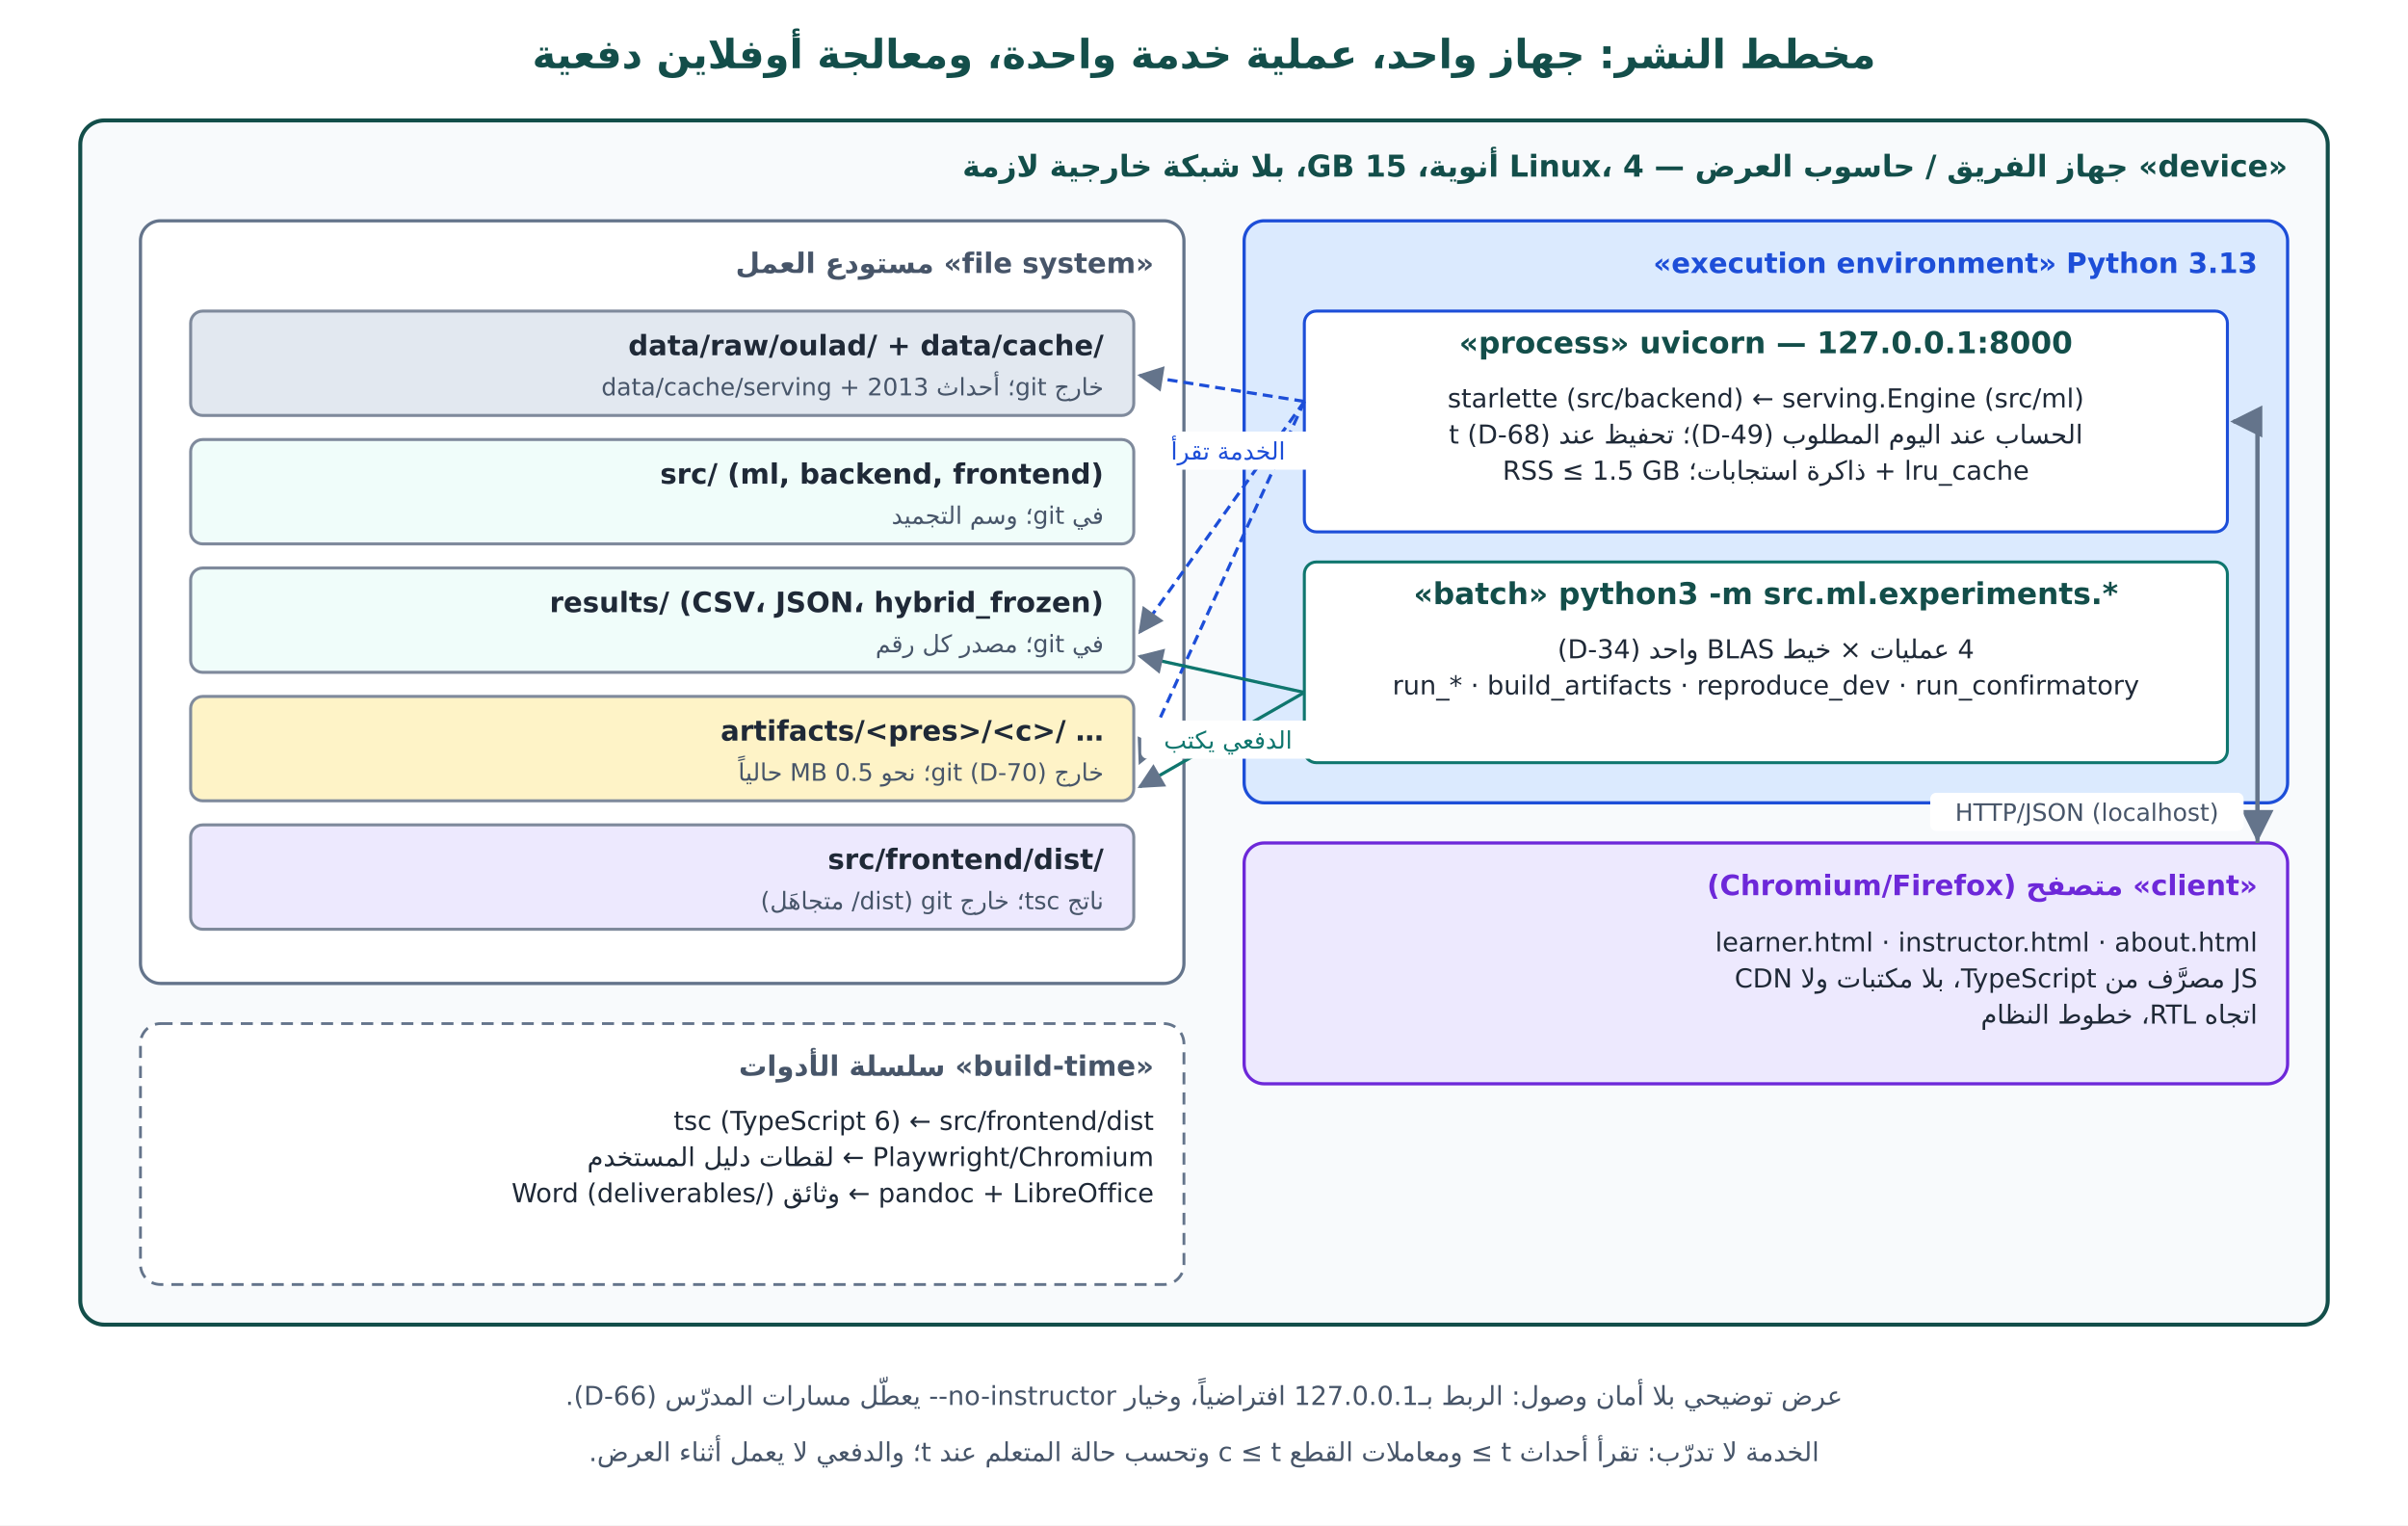
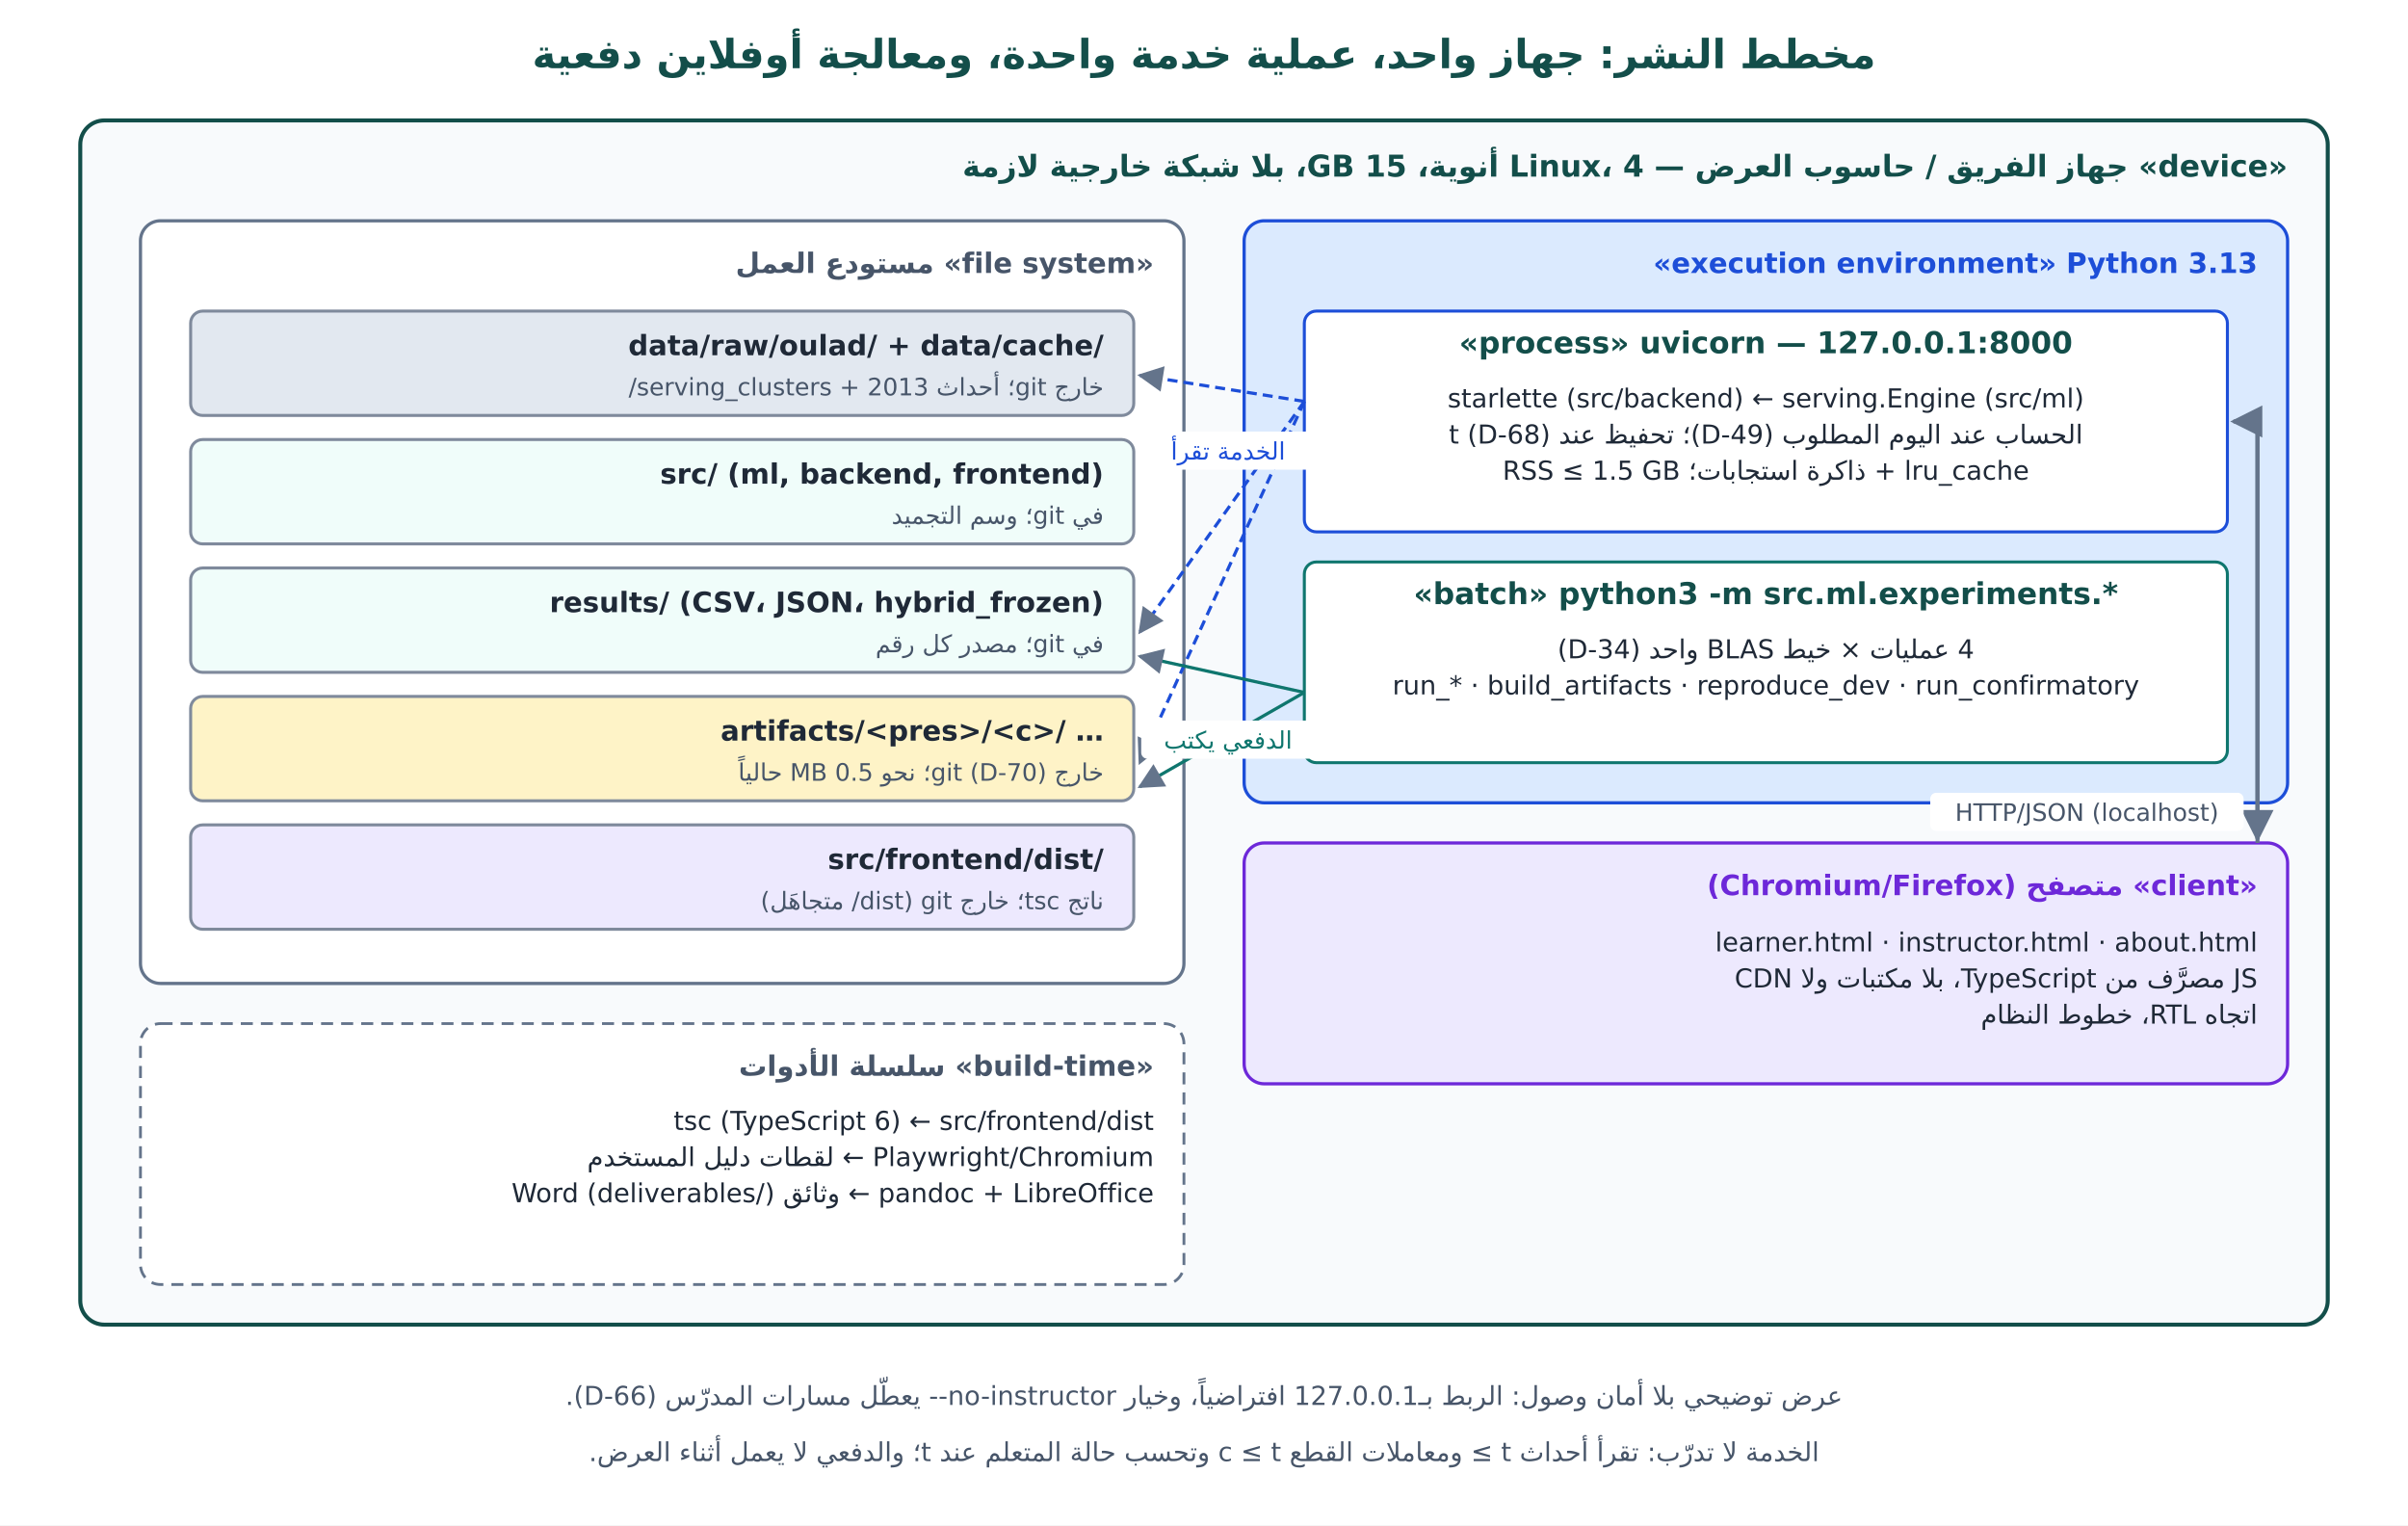
<svg xmlns="http://www.w3.org/2000/svg" width="1200" height="760" viewBox="0 0 1200 760" font-family="DejaVu Sans, Arial, sans-serif">
  <defs>
    <marker id="arr" viewBox="0 0 10 10" refX="9" refY="5" markerWidth="8" markerHeight="8" orient="auto-start-reverse">
      <path d="M0,0 L10,5 L0,10 z" fill="#64748B" />
    </marker>
    <marker id="arrs" viewBox="0 0 10 10" refX="1" refY="5" markerWidth="8" markerHeight="8" orient="auto-start-reverse">
      <path d="M0,0 L10,5 L0,10 z" fill="#64748B" />
    </marker>
    <marker id="arrp" viewBox="0 0 10 10" refX="9" refY="5" markerWidth="8" markerHeight="8" orient="auto-start-reverse">
      <path d="M0,0 L10,5 L0,10 z" fill="#0F766E" />
    </marker>
    <marker id="arra" viewBox="0 0 10 10" refX="9" refY="5" markerWidth="8" markerHeight="8" orient="auto-start-reverse">
      <path d="M0,0 L10,5 L0,10 z" fill="#B45309" />
    </marker>
    <marker id="open" viewBox="0 0 12 12" refX="11" refY="6" markerWidth="10" markerHeight="10" orient="auto-start-reverse">
      <path d="M0,0 L11,6 L0,12" fill="none" stroke="#64748B" stroke-width="1.5" />
    </marker>
  </defs>
  <rect x="0" y="0" width="1200" height="760" fill="#ffffff" />
  <text x="600" y="34" font-family="DejaVu Sans, Arial, sans-serif" font-size="20" font-weight="bold" fill="#134E4A" text-anchor="middle" direction="rtl">مخطط النشر: جهاز واحد، عملية خدمة واحدة، ومعالجة أوفلاين دفعية</text>
  <rect x="40" y="60" width="1120" height="600" rx="12" fill="#F8FAFC" stroke="#134E4A" stroke-width="2" />
  <text x="1140" y="88" font-family="DejaVu Sans, Arial, sans-serif" font-size="15" font-weight="bold" fill="#134E4A" text-anchor="start" direction="rtl">«device» جهاز الفريق / حاسوب العرض — Linux، 4 أنوية، 15 GB، بلا شبكة خارجية لازمة</text>
  <rect x="620" y="110" width="520" height="290" rx="10" fill="#DBEAFE" stroke="#1D4ED8" stroke-width="1.6" />
  <text x="1125" y="136" font-family="DejaVu Sans, Arial, sans-serif" font-size="14" font-weight="bold" fill="#1D4ED8" text-anchor="end">«execution environment» Python 3.13</text>
  <rect x="650" y="155" width="460" height="110" rx="6" fill="#fff" stroke="#1D4ED8" stroke-width="1.5" />
  <text x="880.0" y="176" font-family="DejaVu Sans, Arial, sans-serif" font-size="15" font-weight="bold" fill="#134E4A" text-anchor="middle">«process» uvicorn — 127.0.0.1:8000</text>
  <text x="880.0" y="203" font-family="DejaVu Sans, Arial, sans-serif" font-size="13" font-weight="normal" fill="#1F2937" text-anchor="middle">starlette (src/backend) ← serving.Engine (src/ml)</text>
  <text x="880.0" y="221" font-family="DejaVu Sans, Arial, sans-serif" font-size="13" font-weight="normal" fill="#1F2937" text-anchor="middle" direction="rtl">الحساب عند اليوم المطلوب (D-49)؛ تحفيظ عند t (D-68)</text>
  <text x="880.0" y="239" font-family="DejaVu Sans, Arial, sans-serif" font-size="13" font-weight="normal" fill="#1F2937" text-anchor="middle" direction="rtl">lru_cache + ذاكرة استجابات؛ ‎RSS ‎≤‎ 1.5 GB‎</text>
  <rect x="650" y="280" width="460" height="100" rx="6" fill="#fff" stroke="#0F766E" stroke-width="1.5" />
  <text x="880.0" y="301" font-family="DejaVu Sans, Arial, sans-serif" font-size="15" font-weight="bold" fill="#134E4A" text-anchor="middle">«batch» python3 -m src.ml.experiments.*</text>
  <text x="880.0" y="328" font-family="DejaVu Sans, Arial, sans-serif" font-size="13" font-weight="normal" fill="#1F2937" text-anchor="middle" direction="rtl">4 عمليات × خيط BLAS واحد (D-34)</text>
  <text x="880.0" y="346" font-family="DejaVu Sans, Arial, sans-serif" font-size="13" font-weight="normal" fill="#1F2937" text-anchor="middle">run_* · build_artifacts · reproduce_dev · run_confirmatory</text>
  <rect x="70" y="110" width="520" height="380" rx="10" fill="#fff" stroke="#64748B" stroke-width="1.6" />
  <text x="575" y="136" font-family="DejaVu Sans, Arial, sans-serif" font-size="14" font-weight="bold" fill="#475569" text-anchor="start" direction="rtl">«file system» مستودع العمل</text>
  <rect x="95" y="155" width="470" height="52" rx="6" fill="#E2E8F0" stroke="#7F8A9C" stroke-width="1.5" />
  <text x="550" y="177" font-family="DejaVu Sans, Arial, sans-serif" font-size="14" font-weight="bold" fill="#1F2937" text-anchor="end">data/raw/oulad/ + data/cache/</text>
-   <text x="550" y="197" font-family="DejaVu Sans, Arial, sans-serif" font-size="12" font-weight="normal" fill="#475569" text-anchor="start" direction="rtl">خارج git؛ أحداث 2013 + data/cache/serving</text>
+   <text x="550" y="197" font-family="DejaVu Sans, Arial, sans-serif" font-size="12" font-weight="normal" fill="#475569" text-anchor="start" direction="rtl">خارج git؛ أحداث 2013 + serving_clusters/</text>
  <rect x="95" y="219" width="470" height="52" rx="6" fill="#F0FDFA" stroke="#7F8A9C" stroke-width="1.5" />
  <text x="550" y="241" font-family="DejaVu Sans, Arial, sans-serif" font-size="14" font-weight="bold" fill="#1F2937" text-anchor="end">src/ (ml, backend, frontend)</text>
  <text x="550" y="261" font-family="DejaVu Sans, Arial, sans-serif" font-size="12" font-weight="normal" fill="#475569" text-anchor="start" direction="rtl">في git؛ وسم التجميد</text>
  <rect x="95" y="283" width="470" height="52" rx="6" fill="#F0FDFA" stroke="#7F8A9C" stroke-width="1.5" />
  <text x="550" y="305" font-family="DejaVu Sans, Arial, sans-serif" font-size="14" font-weight="bold" fill="#1F2937" text-anchor="start" direction="rtl">results/ (CSV، JSON، hybrid_frozen)</text>
  <text x="550" y="325" font-family="DejaVu Sans, Arial, sans-serif" font-size="12" font-weight="normal" fill="#475569" text-anchor="start" direction="rtl">في git؛ مصدر كل رقم</text>
  <rect x="95" y="347" width="470" height="52" rx="6" fill="#FEF3C7" stroke="#7F8A9C" stroke-width="1.5" />
  <text x="550" y="369" font-family="DejaVu Sans, Arial, sans-serif" font-size="14" font-weight="bold" fill="#1F2937" text-anchor="end">artifacts/&lt;pres&gt;/&lt;c&gt;/ …</text>
  <text x="550" y="389" font-family="DejaVu Sans, Arial, sans-serif" font-size="12" font-weight="normal" fill="#475569" text-anchor="start" direction="rtl">خارج git (D-70)؛ نحو 0.5 MB حالياً</text>
  <rect x="95" y="411" width="470" height="52" rx="6" fill="#EDE9FE" stroke="#7F8A9C" stroke-width="1.5" />
  <text x="550" y="433" font-family="DejaVu Sans, Arial, sans-serif" font-size="14" font-weight="bold" fill="#1F2937" text-anchor="end">src/frontend/dist/</text>
  <text x="550" y="453" font-family="DejaVu Sans, Arial, sans-serif" font-size="12" font-weight="normal" fill="#475569" text-anchor="start" direction="rtl">ناتج tsc؛ خارج git (dist/ متجاهَل)</text>
  <rect x="620" y="420" width="520" height="120" rx="10" fill="#EDE9FE" stroke="#6D28D9" stroke-width="1.6" />
  <text x="1125" y="446" font-family="DejaVu Sans, Arial, sans-serif" font-size="14" font-weight="bold" fill="#6D28D9" text-anchor="start" direction="rtl">«client» متصفح (Chromium/Firefox)</text>
  <text x="1125" y="474" font-family="DejaVu Sans, Arial, sans-serif" font-size="13" font-weight="normal" fill="#1F2937" text-anchor="end">learner.html · instructor.html · about.html</text>
  <text x="1125" y="492" font-family="DejaVu Sans, Arial, sans-serif" font-size="13" font-weight="normal" fill="#1F2937" text-anchor="start" direction="rtl">JS مصرَّف من TypeScript، بلا مكتبات ولا CDN</text>
  <text x="1125" y="510" font-family="DejaVu Sans, Arial, sans-serif" font-size="13" font-weight="normal" fill="#1F2937" text-anchor="start" direction="rtl">اتجاه RTL، خطوط النظام</text>
  <rect x="70" y="510" width="520" height="130" rx="10" fill="#fff" stroke="#64748B" stroke-width="1.4" stroke-dasharray="6 4" />
  <text x="575" y="536" font-family="DejaVu Sans, Arial, sans-serif" font-size="14" font-weight="bold" fill="#475569" text-anchor="start" direction="rtl">«build-time» سلسلة الأدوات</text>
  <text x="575" y="563" font-family="DejaVu Sans, Arial, sans-serif" font-size="13" font-weight="normal" fill="#1F2937" text-anchor="end">tsc (TypeScript 6) ← src/frontend/dist</text>
  <text x="575" y="581" font-family="DejaVu Sans, Arial, sans-serif" font-size="13" font-weight="normal" fill="#1F2937" text-anchor="start" direction="rtl">Playwright/Chromium ← لقطات دليل المستخدم</text>
  <text x="575" y="599" font-family="DejaVu Sans, Arial, sans-serif" font-size="13" font-weight="normal" fill="#1F2937" text-anchor="start" direction="rtl">pandoc + LibreOffice ← وثائق Word (deliverables/)</text>
  <path d="M1125,420 L1125,210 L1113,210" fill="none" stroke="#64748B" stroke-width="2" marker-end="url(#arr)" />
  <path d="M1125,212 L1125,418" fill="none" stroke="#64748B" stroke-width="2" marker-end="url(#arr)" />
  <rect x="961.92" y="395" width="156.16" height="19" rx="3" fill="#fff" stroke="#fff" stroke-width="0" />
  <text x="1040" y="409" font-family="DejaVu Sans, Arial, sans-serif" font-size="12" font-weight="normal" fill="#475569" text-anchor="middle">HTTP/JSON (localhost)</text>
  <line x1="650" y1="200" x2="568" y2="187" stroke="#1D4ED8" stroke-width="1.6" stroke-dasharray="5 3" marker-end="url(#arr)" />
  <line x1="650" y1="200" x2="568" y2="315" stroke="#1D4ED8" stroke-width="1.6" stroke-dasharray="5 3" marker-end="url(#arr)" />
  <line x1="650" y1="200" x2="568" y2="380" stroke="#1D4ED8" stroke-width="1.6" stroke-dasharray="5 3" marker-end="url(#arr)" />
  <rect x="568.72" y="215" width="86.56" height="19" rx="3" fill="#fff" stroke="#fff" stroke-width="0" />
  <text x="612" y="229" font-family="DejaVu Sans, Arial, sans-serif" font-size="12" font-weight="normal" fill="#1D4ED8" text-anchor="middle" direction="rtl">الخدمة تقرأ</text>
  <line x1="650" y1="345" x2="568" y2="327" stroke="#0F766E" stroke-width="1.6" marker-end="url(#arr)" />
  <line x1="650" y1="345" x2="568" y2="392" stroke="#0F766E" stroke-width="1.6" marker-end="url(#arr)" />
  <rect x="568.72" y="359" width="86.56" height="19" rx="3" fill="#fff" stroke="#fff" stroke-width="0" />
  <text x="612" y="373" font-family="DejaVu Sans, Arial, sans-serif" font-size="12" font-weight="normal" fill="#0F766E" text-anchor="middle" direction="rtl">الدفعي يكتب</text>
  <text x="600" y="700" font-family="DejaVu Sans, Arial, sans-serif" font-size="13" font-weight="normal" fill="#475569" text-anchor="middle" direction="rtl">عرض توضيحي بلا أمان وصول: الربط بـ127.0.0.1 افتراضياً، وخيار ‎--no-instructor‎ يعطّل مسارات المدرّس (D-66).</text>
  <text x="600" y="728" font-family="DejaVu Sans, Arial, sans-serif" font-size="13" font-weight="normal" fill="#475569" text-anchor="middle" direction="rtl">الخدمة لا تدرّب: تقرأ أحداث ‎‎≤‎ t‎ ومعاملات القطع ‎c ‎≤‎ t‎ وتحسب حالة المتعلم عند t؛ والدفعي لا يعمل أثناء العرض.</text>
</svg>
